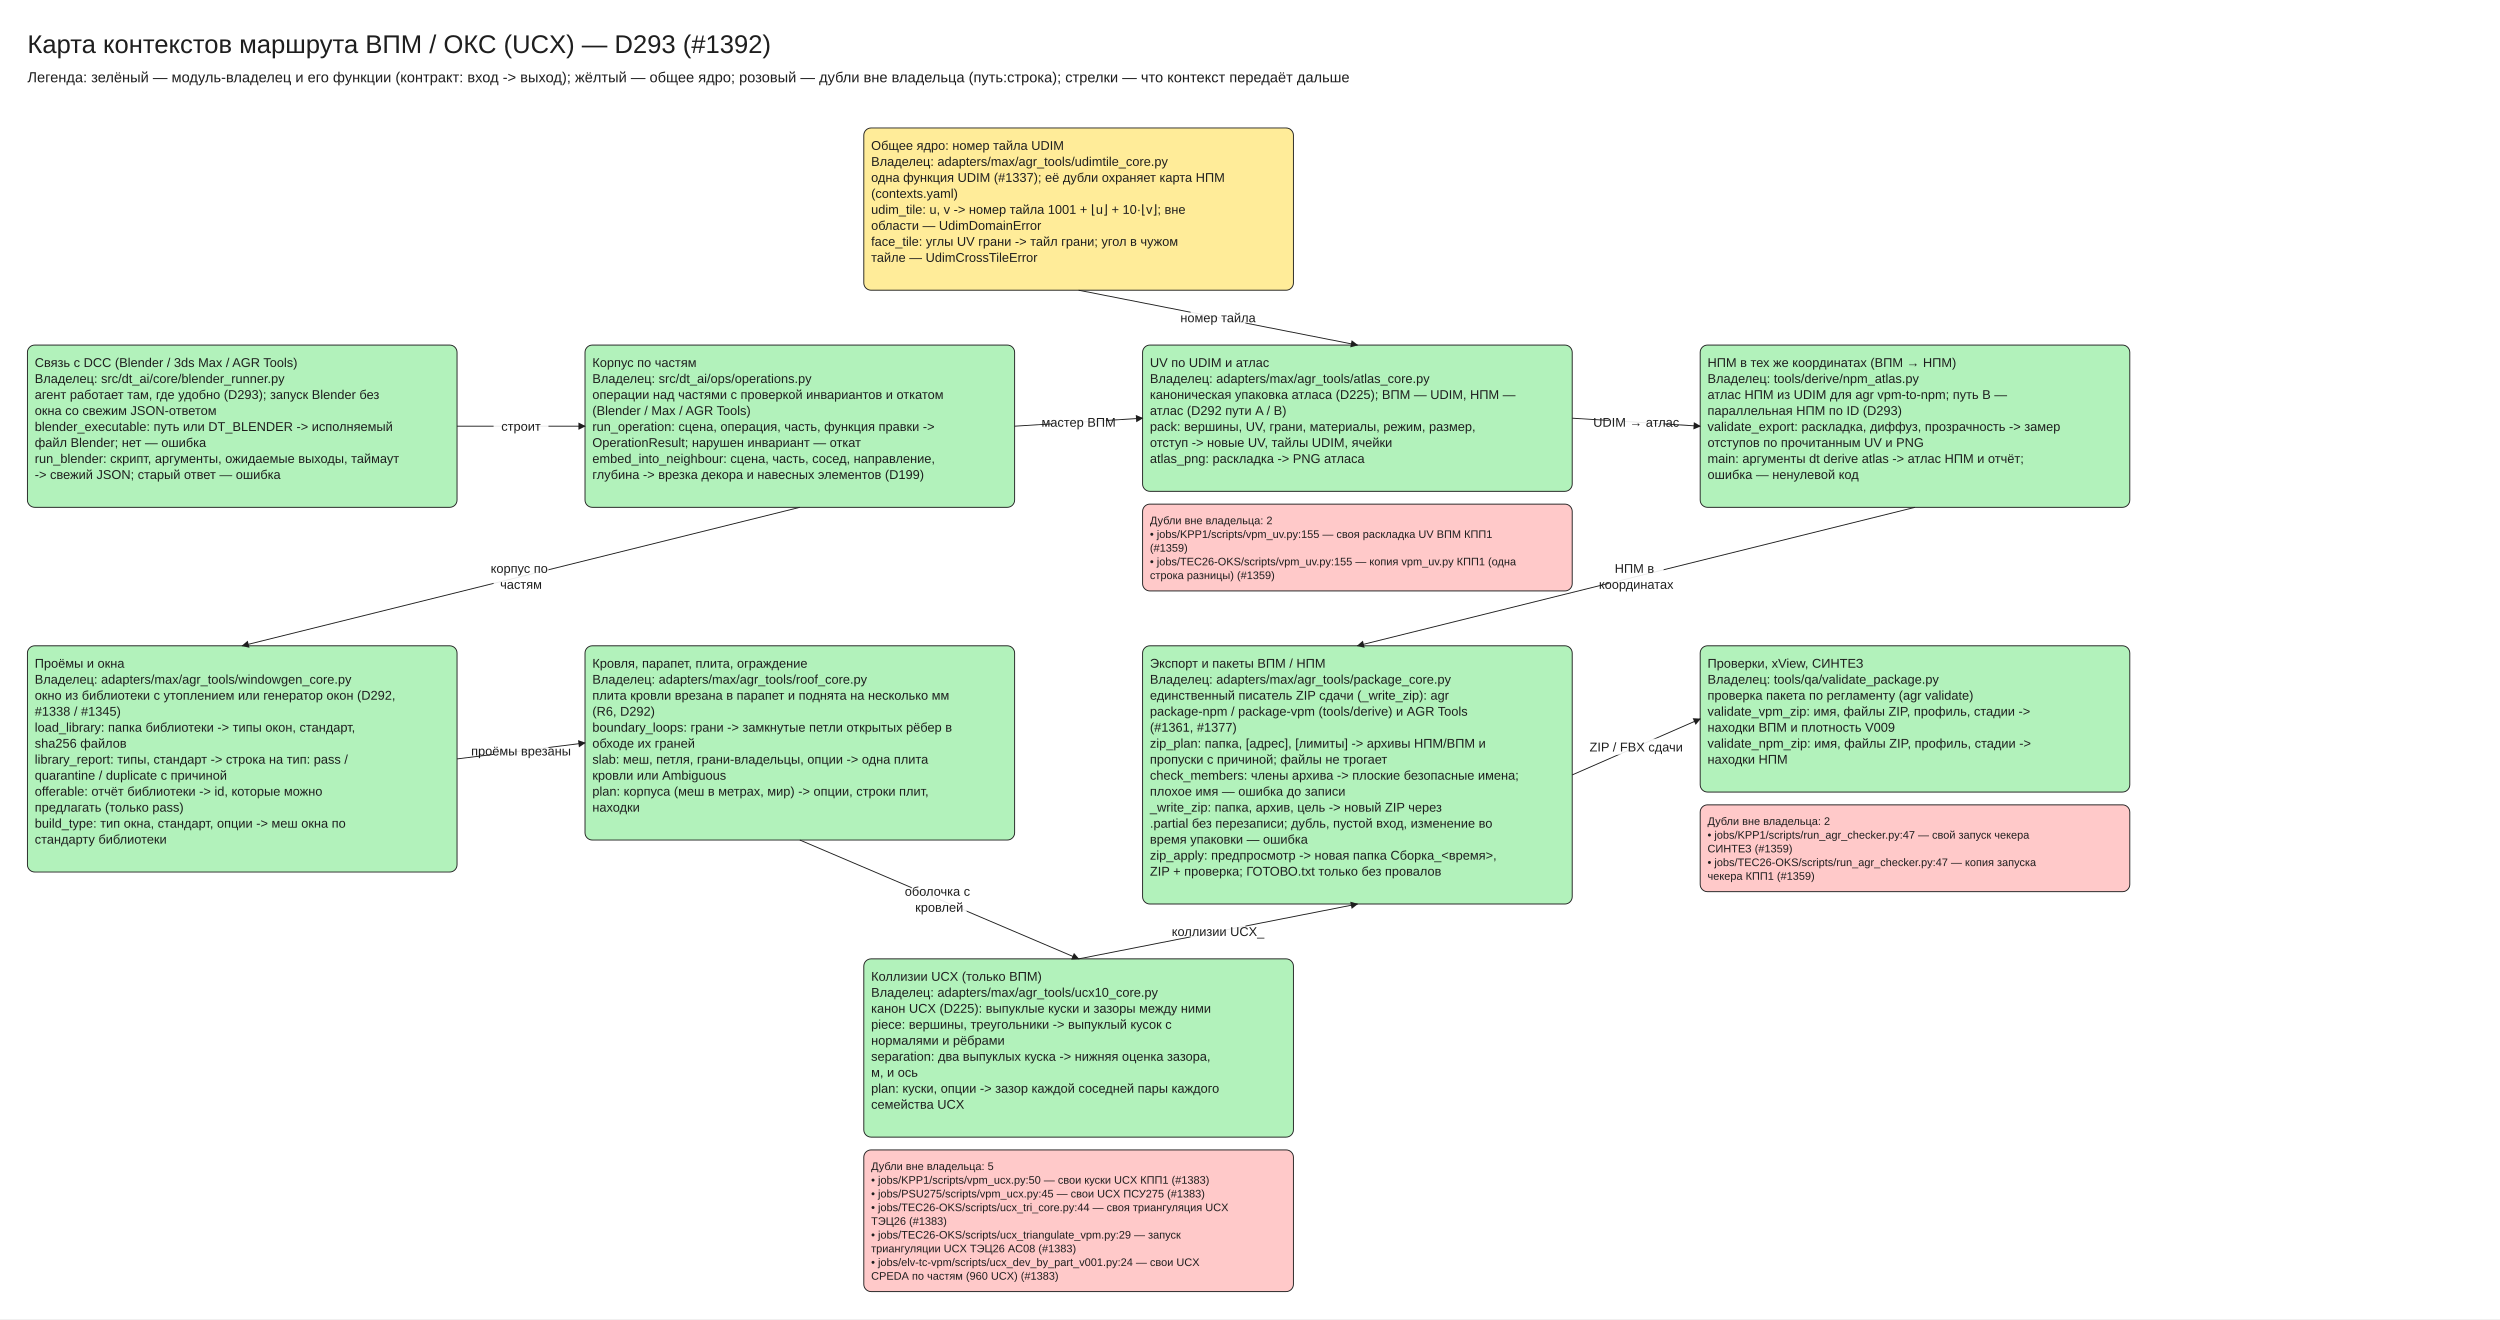
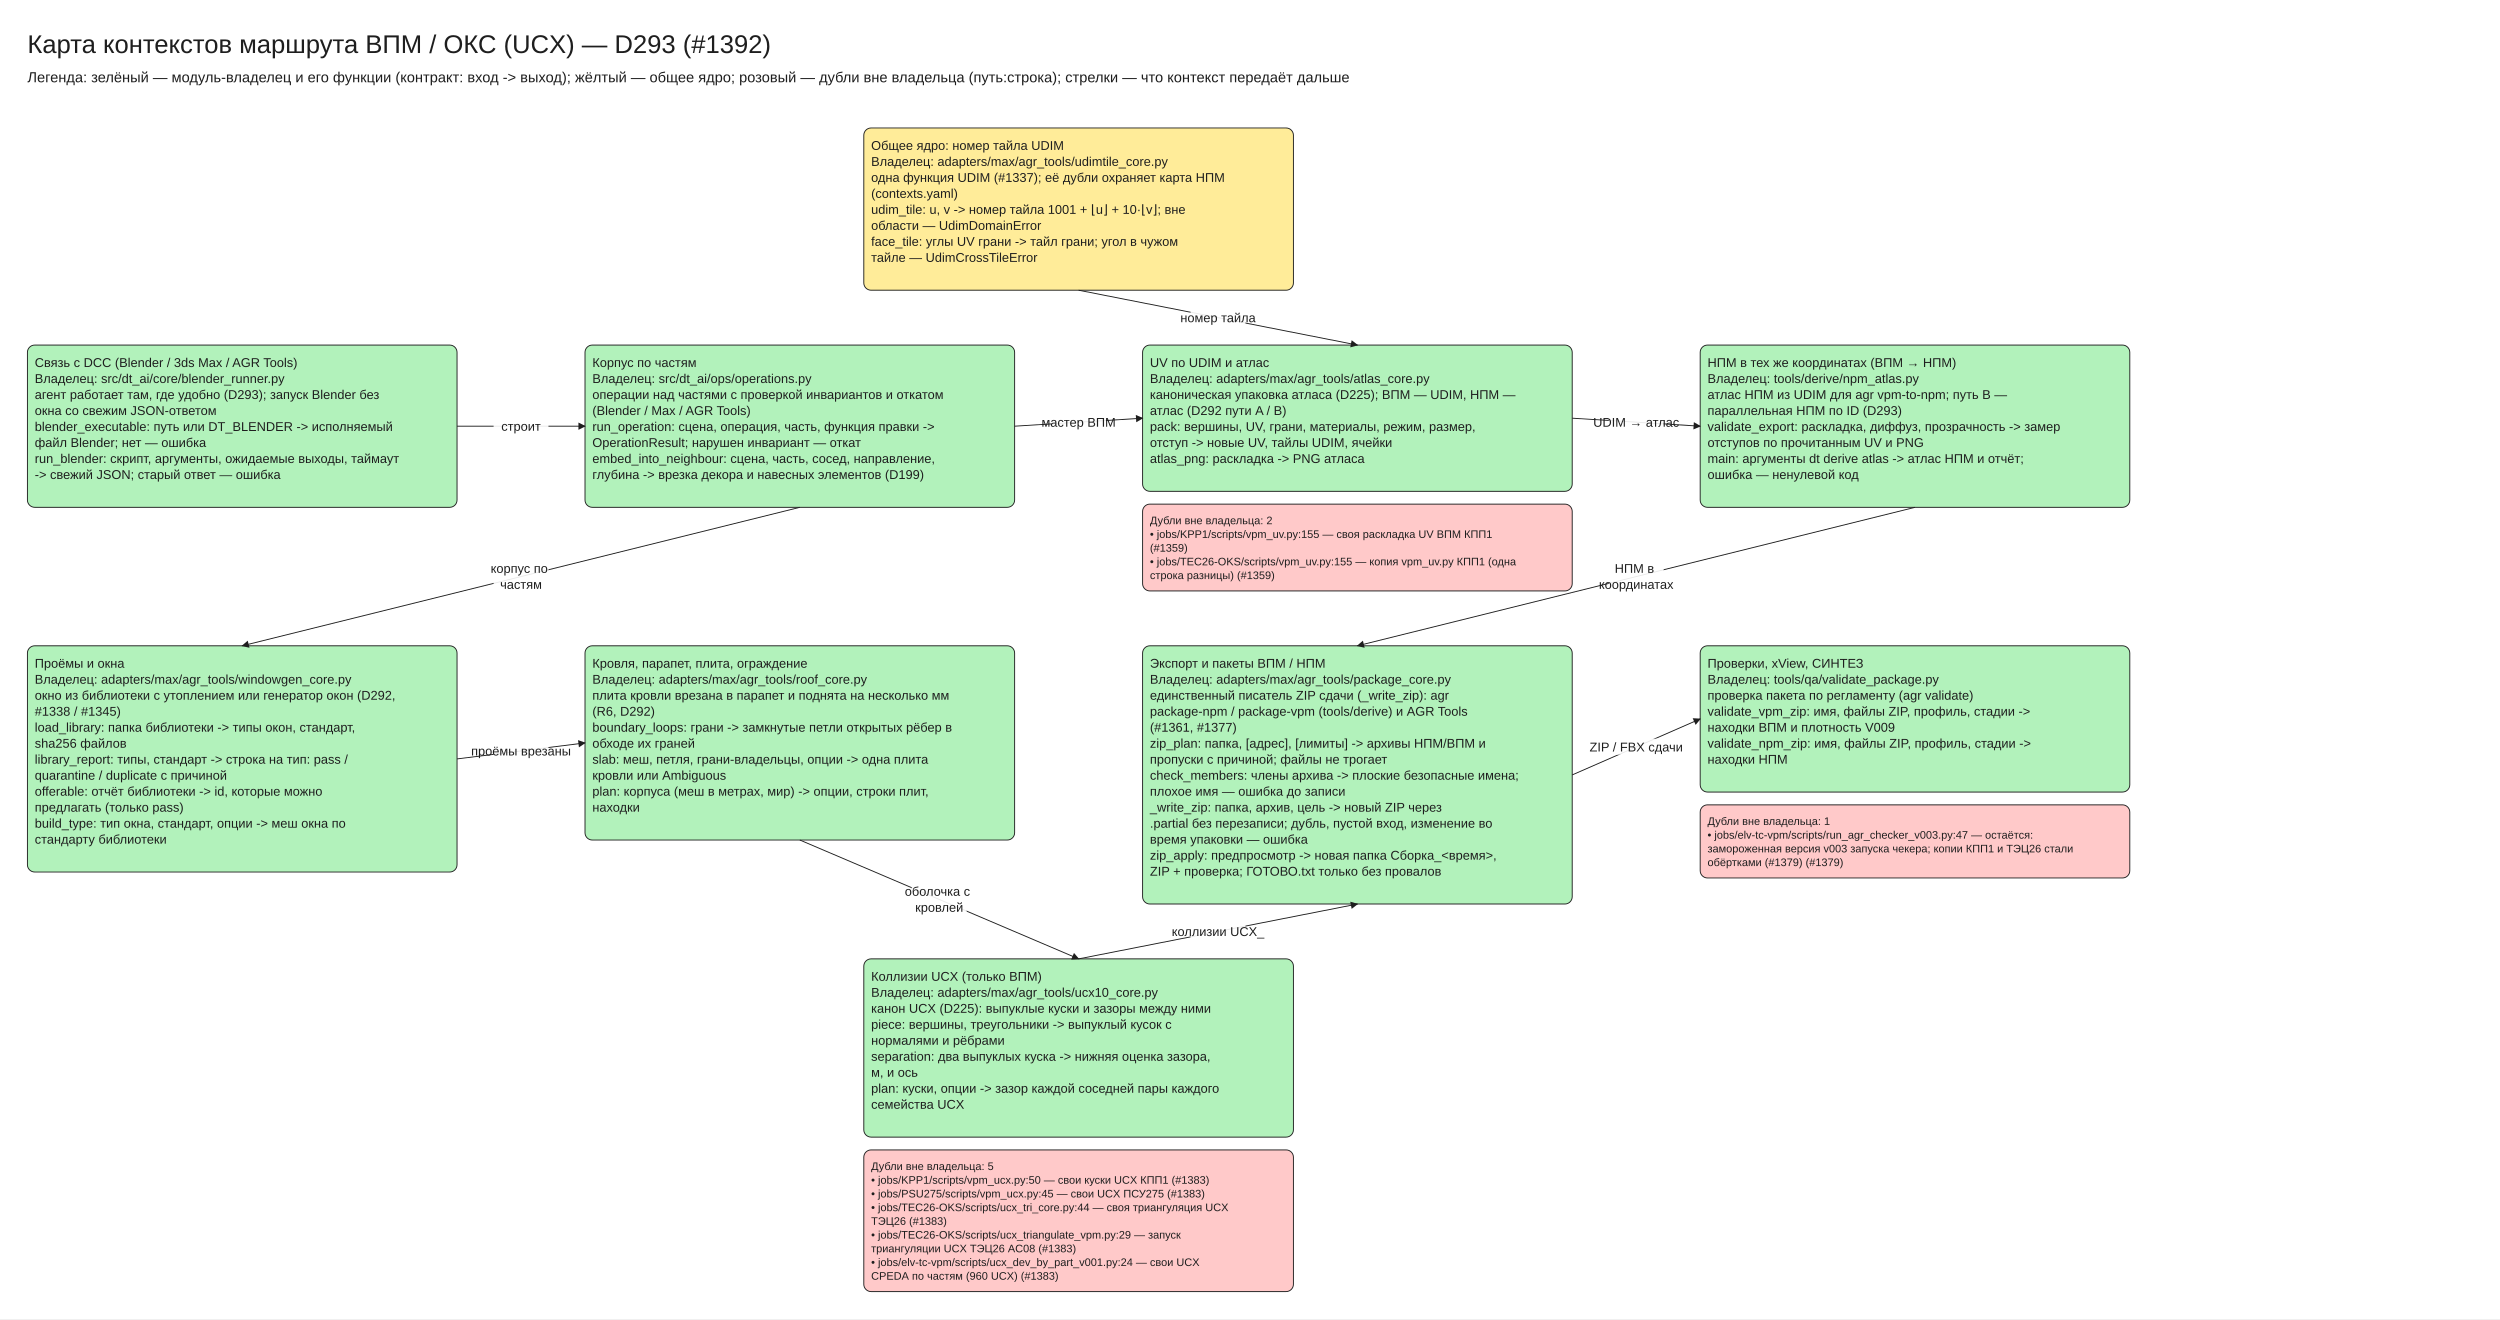
<svg xmlns="http://www.w3.org/2000/svg" viewBox="10 -30 2735 1443" width="2735" height="1443" font-family="Segoe UI, Arial, sans-serif">
  <defs>
    <marker id="arrow" viewBox="0 0 10 10" refX="9" refY="5" markerWidth="8" markerHeight="8" orient="auto-start-reverse">
      <path d="M0,0 L10,5 L0,10 z" fill="#1e1e1e" />
    </marker>
  </defs>
  <rect x="10" y="-30" width="2735" height="1443" fill="#ffffff" />
  <rect x="955.0" y="110" width="470" height="177.5" rx="8" fill="#ffec99" stroke="#1e1e1e" />
  <rect x="40" y="347.5" width="470" height="177.5" rx="8" fill="#b2f2bb" stroke="#1e1e1e" />
  <rect x="650" y="347.5" width="470" height="177.5" rx="8" fill="#b2f2bb" stroke="#1e1e1e" />
  <rect x="1260" y="347.5" width="470" height="160.0" rx="8" fill="#b2f2bb" stroke="#1e1e1e" />
  <rect x="1260" y="521.5" width="470" height="95.0" rx="8" fill="#ffc9c9" stroke="#1e1e1e" />
  <rect x="1870" y="347.5" width="470" height="177.5" rx="8" fill="#b2f2bb" stroke="#1e1e1e" />
  <rect x="40.0" y="676.5" width="470" height="247.5" rx="8" fill="#b2f2bb" stroke="#1e1e1e" />
  <rect x="650.0" y="676.5" width="470" height="212.5" rx="8" fill="#b2f2bb" stroke="#1e1e1e" />
  <rect x="1260.0" y="676.5" width="470" height="282.5" rx="8" fill="#b2f2bb" stroke="#1e1e1e" />
  <rect x="1870.0" y="676.5" width="470" height="160.0" rx="8" fill="#b2f2bb" stroke="#1e1e1e" />
-   <rect x="1870.0" y="850.5" width="470" height="95.0" rx="8" fill="#ffc9c9" stroke="#1e1e1e" />
+   <rect x="1870.0" y="850.5" width="470" height="80.0" rx="8" fill="#ffc9c9" stroke="#1e1e1e" />
  <rect x="955.0" y="1019.0" width="470" height="195.0" rx="8" fill="#b2f2bb" stroke="#1e1e1e" />
  <rect x="955.0" y="1228.0" width="470" height="155.0" rx="8" fill="#ffc9c9" stroke="#1e1e1e" />
  <line x1="510" y1="436.25" x2="650" y2="436.25" stroke="#1e1e1e" marker-end="url(#arrow)" />
  <line x1="885.0" y1="525.0" x2="275.0" y2="676.5" stroke="#1e1e1e" marker-end="url(#arrow)" />
  <line x1="510.0" y1="800.25" x2="650.0" y2="782.75" stroke="#1e1e1e" marker-end="url(#arrow)" />
  <line x1="885.0" y1="889.0" x2="1190.0" y2="1019.0" stroke="#1e1e1e" marker-end="url(#arrow)" />
  <line x1="1120" y1="436.25" x2="1260" y2="427.5" stroke="#1e1e1e" marker-end="url(#arrow)" />
  <line x1="1190.0" y1="287.5" x2="1495.0" y2="347.5" stroke="#1e1e1e" marker-end="url(#arrow)" />
  <line x1="1730" y1="427.5" x2="1870" y2="436.25" stroke="#1e1e1e" marker-end="url(#arrow)" />
  <line x1="2105.0" y1="525.0" x2="1495.0" y2="676.5" stroke="#1e1e1e" marker-end="url(#arrow)" />
  <line x1="1190.0" y1="1019.0" x2="1495.0" y2="959.0" stroke="#1e1e1e" marker-end="url(#arrow)" />
  <line x1="1730.0" y1="817.75" x2="1870.0" y2="756.5" stroke="#1e1e1e" marker-end="url(#arrow)" />
  <text x="40" y="0" font-size="28" text-anchor="start" fill="#1e1e1e">
    <tspan x="40" dy="28">Карта контекстов маршрута ВПМ / ОКС (UCX) — D293 (#1392)</tspan>
  </text>
  <text x="40" y="44" font-size="16" text-anchor="start" fill="#1e1e1e">
    <tspan x="40" dy="16">Легенда: зелёный — модуль-владелец и его функции (контракт: вход -&gt; выход); жёлтый — общее ядро; розовый — дубли вне владельца (путь:строка); стрелки — что контекст передаёт дальше</tspan>
  </text>
  <text x="963.0" y="120.0" font-size="14" text-anchor="start" fill="#1e1e1e">
    <tspan x="963.0" dy="14">Общее ядро: номер тайла UDIM</tspan>
    <tspan x="963.0" dy="17.5">Владелец: adapters/max/agr_tools/udimtile_core.py</tspan>
    <tspan x="963.0" dy="17.5">одна функция UDIM (#1337); её дубли охраняет карта НПМ</tspan>
    <tspan x="963.0" dy="17.5">(contexts.yaml)</tspan>
    <tspan x="963.0" dy="17.5" />
    <tspan x="963.0" dy="17.5">udim_tile: u, v -&gt; номер тайла 1001 + ⌊u⌋ + 10·⌊v⌋; вне</tspan>
    <tspan x="963.0" dy="17.5">области — UdimDomainError</tspan>
    <tspan x="963.0" dy="17.5">face_tile: углы UV грани -&gt; тайл грани; угол в чужом</tspan>
    <tspan x="963.0" dy="17.5">тайле — UdimCrossTileError</tspan>
  </text>
  <text x="48" y="357.5" font-size="14" text-anchor="start" fill="#1e1e1e">
    <tspan x="48" dy="14">Связь с DCC (Blender / 3ds Max / AGR Tools)</tspan>
    <tspan x="48" dy="17.5">Владелец: src/dt_ai/core/blender_runner.py</tspan>
    <tspan x="48" dy="17.5">агент работает там, где удобно (D293); запуск Blender без</tspan>
    <tspan x="48" dy="17.5">окна со свежим JSON-ответом</tspan>
    <tspan x="48" dy="17.5" />
    <tspan x="48" dy="17.5">blender_executable: путь или DT_BLENDER -&gt; исполняемый</tspan>
    <tspan x="48" dy="17.5">файл Blender; нет — ошибка</tspan>
    <tspan x="48" dy="17.5">run_blender: скрипт, аргументы, ожидаемые выходы, таймаут</tspan>
    <tspan x="48" dy="17.5">-&gt; свежий JSON; старый ответ — ошибка</tspan>
  </text>
  <text x="658" y="357.5" font-size="14" text-anchor="start" fill="#1e1e1e">
    <tspan x="658" dy="14">Корпус по частям</tspan>
    <tspan x="658" dy="17.5">Владелец: src/dt_ai/ops/operations.py</tspan>
    <tspan x="658" dy="17.5">операции над частями с проверкой инвариантов и откатом</tspan>
    <tspan x="658" dy="17.5">(Blender / Max / AGR Tools)</tspan>
    <tspan x="658" dy="17.5" />
    <tspan x="658" dy="17.5">run_operation: сцена, операция, часть, функция правки -&gt;</tspan>
    <tspan x="658" dy="17.5">OperationResult; нарушен инвариант — откат</tspan>
    <tspan x="658" dy="17.5">embed_into_neighbour: сцена, часть, сосед, направление,</tspan>
    <tspan x="658" dy="17.5">глубина -&gt; врезка декора и навесных элементов (D199)</tspan>
  </text>
  <text x="1268" y="357.5" font-size="14" text-anchor="start" fill="#1e1e1e">
    <tspan x="1268" dy="14">UV по UDIM и атлас</tspan>
    <tspan x="1268" dy="17.5">Владелец: adapters/max/agr_tools/atlas_core.py</tspan>
    <tspan x="1268" dy="17.5">каноническая упаковка атласа (D225); ВПМ — UDIM, НПМ —</tspan>
    <tspan x="1268" dy="17.5">атлас (D292 пути A / B)</tspan>
    <tspan x="1268" dy="17.5" />
    <tspan x="1268" dy="17.5">pack: вершины, UV, грани, материалы, режим, размер,</tspan>
    <tspan x="1268" dy="17.5">отступ -&gt; новые UV, тайлы UDIM, ячейки</tspan>
    <tspan x="1268" dy="17.5">atlas_png: раскладка -&gt; PNG атласа</tspan>
  </text>
  <text x="1268" y="531.5" font-size="12" text-anchor="start" fill="#1e1e1e">
    <tspan x="1268" dy="12">Дубли вне владельца: 2</tspan>
    <tspan x="1268" dy="15.0">• jobs/KPP1/scripts/vpm_uv.py:155 — своя раскладка UV ВПМ КПП1</tspan>
    <tspan x="1268" dy="15.0">(#1359)</tspan>
    <tspan x="1268" dy="15.0">• jobs/TEC26-OKS/scripts/vpm_uv.py:155 — копия vpm_uv.py КПП1 (одна</tspan>
    <tspan x="1268" dy="15.0">строка разницы) (#1359)</tspan>
  </text>
  <text x="1878" y="357.5" font-size="14" text-anchor="start" fill="#1e1e1e">
    <tspan x="1878" dy="14">НПМ в тех же координатах (ВПМ → НПМ)</tspan>
    <tspan x="1878" dy="17.5">Владелец: tools/derive/npm_atlas.py</tspan>
    <tspan x="1878" dy="17.5">атлас НПМ из UDIM для agr vpm-to-npm; путь B —</tspan>
    <tspan x="1878" dy="17.5">параллельная НПМ по ID (D293)</tspan>
    <tspan x="1878" dy="17.5" />
    <tspan x="1878" dy="17.5">validate_export: раскладка, диффуз, прозрачность -&gt; замер</tspan>
    <tspan x="1878" dy="17.5">отступов по прочитанным UV и PNG</tspan>
    <tspan x="1878" dy="17.5">main: аргументы dt derive atlas -&gt; атлас НПМ и отчёт;</tspan>
    <tspan x="1878" dy="17.5">ошибка — ненулевой код</tspan>
  </text>
  <text x="48.0" y="686.5" font-size="14" text-anchor="start" fill="#1e1e1e">
    <tspan x="48.0" dy="14">Проёмы и окна</tspan>
    <tspan x="48.0" dy="17.5">Владелец: adapters/max/agr_tools/windowgen_core.py</tspan>
    <tspan x="48.0" dy="17.5">окно из библиотеки с утоплением или генератор окон (D292,</tspan>
    <tspan x="48.0" dy="17.5">#1338 / #1345)</tspan>
    <tspan x="48.0" dy="17.5" />
    <tspan x="48.0" dy="17.5">load_library: папка библиотеки -&gt; типы окон, стандарт,</tspan>
    <tspan x="48.0" dy="17.5">sha256 файлов</tspan>
    <tspan x="48.0" dy="17.5">library_report: типы, стандарт -&gt; строка на тип: pass /</tspan>
    <tspan x="48.0" dy="17.5">quarantine / duplicate с причиной</tspan>
    <tspan x="48.0" dy="17.5">offerable: отчёт библиотеки -&gt; id, которые можно</tspan>
    <tspan x="48.0" dy="17.5">предлагать (только pass)</tspan>
    <tspan x="48.0" dy="17.5">build_type: тип окна, стандарт, опции -&gt; меш окна по</tspan>
    <tspan x="48.0" dy="17.5">стандарту библиотеки</tspan>
  </text>
  <text x="658.0" y="686.5" font-size="14" text-anchor="start" fill="#1e1e1e">
    <tspan x="658.0" dy="14">Кровля, парапет, плита, ограждение</tspan>
    <tspan x="658.0" dy="17.5">Владелец: adapters/max/agr_tools/roof_core.py</tspan>
    <tspan x="658.0" dy="17.5">плита кровли врезана в парапет и поднята на несколько мм</tspan>
    <tspan x="658.0" dy="17.5">(R6, D292)</tspan>
    <tspan x="658.0" dy="17.5" />
    <tspan x="658.0" dy="17.5">boundary_loops: грани -&gt; замкнутые петли открытых рёбер в</tspan>
    <tspan x="658.0" dy="17.5">обходе их граней</tspan>
    <tspan x="658.0" dy="17.5">slab: меш, петля, грани-владельцы, опции -&gt; одна плита</tspan>
    <tspan x="658.0" dy="17.5">кровли или Ambiguous</tspan>
    <tspan x="658.0" dy="17.5">plan: корпуса (меш в метрах, мир) -&gt; опции, строки плит,</tspan>
    <tspan x="658.0" dy="17.5">находки</tspan>
  </text>
  <text x="1268.0" y="686.5" font-size="14" text-anchor="start" fill="#1e1e1e">
    <tspan x="1268.0" dy="14">Экспорт и пакеты ВПМ / НПМ</tspan>
    <tspan x="1268.0" dy="17.5">Владелец: adapters/max/agr_tools/package_core.py</tspan>
    <tspan x="1268.0" dy="17.5">единственный писатель ZIP сдачи (_write_zip): agr</tspan>
    <tspan x="1268.0" dy="17.5">package-npm / package-vpm (tools/derive) и AGR Tools</tspan>
    <tspan x="1268.0" dy="17.5">(#1361, #1377)</tspan>
    <tspan x="1268.0" dy="17.5" />
    <tspan x="1268.0" dy="17.5">zip_plan: папка, [адрес], [лимиты] -&gt; архивы НПМ/ВПМ и</tspan>
    <tspan x="1268.0" dy="17.5">пропуски с причиной; файлы не трогает</tspan>
    <tspan x="1268.0" dy="17.5">check_members: члены архива -&gt; плоские безопасные имена;</tspan>
    <tspan x="1268.0" dy="17.5">плохое имя — ошибка до записи</tspan>
    <tspan x="1268.0" dy="17.5">_write_zip: папка, архив, цель -&gt; новый ZIP через</tspan>
    <tspan x="1268.0" dy="17.5">.partial без перезаписи; дубль, пустой вход, изменение во</tspan>
    <tspan x="1268.0" dy="17.5">время упаковки — ошибка</tspan>
    <tspan x="1268.0" dy="17.5">zip_apply: предпросмотр -&gt; новая папка Сборка_&lt;время&gt;,</tspan>
    <tspan x="1268.0" dy="17.5">ZIP + проверка; ГОТОВО.txt только без провалов</tspan>
  </text>
  <text x="1878.0" y="686.5" font-size="14" text-anchor="start" fill="#1e1e1e">
    <tspan x="1878.0" dy="14">Проверки, xView, СИНТЕЗ</tspan>
    <tspan x="1878.0" dy="17.5">Владелец: tools/qa/validate_package.py</tspan>
    <tspan x="1878.0" dy="17.5">проверка пакета по регламенту (agr validate)</tspan>
    <tspan x="1878.0" dy="17.5" />
    <tspan x="1878.0" dy="17.5">validate_vpm_zip: имя, файлы ZIP, профиль, стадии -&gt;</tspan>
    <tspan x="1878.0" dy="17.5">находки ВПМ и плотность V009</tspan>
    <tspan x="1878.0" dy="17.5">validate_npm_zip: имя, файлы ZIP, профиль, стадии -&gt;</tspan>
    <tspan x="1878.0" dy="17.5">находки НПМ</tspan>
  </text>
  <text x="1878.0" y="860.5" font-size="12" text-anchor="start" fill="#1e1e1e">
-     <tspan x="1878.0" dy="12">Дубли вне владельца: 2</tspan>
-     <tspan x="1878.0" dy="15.0">• jobs/KPP1/scripts/run_agr_checker.py:47 — свой запуск чекера</tspan>
-     <tspan x="1878.0" dy="15.0">СИНТЕЗ (#1359)</tspan>
-     <tspan x="1878.0" dy="15.0">• jobs/TEC26-OKS/scripts/run_agr_checker.py:47 — копия запуска</tspan>
-     <tspan x="1878.0" dy="15.0">чекера КПП1 (#1359)</tspan>
+     <tspan x="1878.0" dy="12">Дубли вне владельца: 1</tspan>
+     <tspan x="1878.0" dy="15.0">• jobs/elv-tc-vpm/scripts/run_agr_checker_v003.py:47 — остаётся:</tspan>
+     <tspan x="1878.0" dy="15.0">замороженная версия v003 запуска чекера; копии КПП1 и ТЭЦ26 стали</tspan>
+     <tspan x="1878.0" dy="15.0">обёртками (#1379) (#1379)</tspan>
  </text>
  <text x="963.0" y="1029.0" font-size="14" text-anchor="start" fill="#1e1e1e">
    <tspan x="963.0" dy="14">Коллизии UCX (только ВПМ)</tspan>
    <tspan x="963.0" dy="17.5">Владелец: adapters/max/agr_tools/ucx10_core.py</tspan>
    <tspan x="963.0" dy="17.5">канон UCX (D225): выпуклые куски и зазоры между ними</tspan>
    <tspan x="963.0" dy="17.5" />
    <tspan x="963.0" dy="17.5">piece: вершины, треугольники -&gt; выпуклый кусок с</tspan>
    <tspan x="963.0" dy="17.5">нормалями и рёбрами</tspan>
    <tspan x="963.0" dy="17.5">separation: два выпуклых куска -&gt; нижняя оценка зазора,</tspan>
    <tspan x="963.0" dy="17.5">м, и ось</tspan>
    <tspan x="963.0" dy="17.5">plan: куски, опции -&gt; зазор каждой соседней пары каждого</tspan>
    <tspan x="963.0" dy="17.5">семейства UCX</tspan>
  </text>
  <text x="963.0" y="1238.0" font-size="12" text-anchor="start" fill="#1e1e1e">
    <tspan x="963.0" dy="12">Дубли вне владельца: 5</tspan>
    <tspan x="963.0" dy="15.0">• jobs/KPP1/scripts/vpm_ucx.py:50 — свои куски UCX КПП1 (#1383)</tspan>
    <tspan x="963.0" dy="15.0">• jobs/PSU275/scripts/vpm_ucx.py:45 — свои UCX ПСУ275 (#1383)</tspan>
    <tspan x="963.0" dy="15.0">• jobs/TEC26-OKS/scripts/ucx_tri_core.py:44 — своя триангуляция UCX</tspan>
    <tspan x="963.0" dy="15.0">ТЭЦ26 (#1383)</tspan>
    <tspan x="963.0" dy="15.0">• jobs/TEC26-OKS/scripts/ucx_triangulate_vpm.py:29 — запуск</tspan>
    <tspan x="963.0" dy="15.0">триангуляции UCX ТЭЦ26 AC08 (#1383)</tspan>
    <tspan x="963.0" dy="15.0">• jobs/elv-tc-vpm/scripts/ucx_dev_by_part_v001.py:24 — свои UCX</tspan>
    <tspan x="963.0" dy="15.0">СРЕDА по частям (960 UCX) (#1383)</tspan>
  </text>
  <rect x="550.0" y="427.25" width="60" height="17.5" fill="#ffffff" opacity="0.9" />
  <text x="580.0" y="427.25" font-size="14" text-anchor="middle" fill="#1e1e1e">
    <tspan x="580.0" dy="14">строит</tspan>
  </text>
  <rect x="550.0" y="582.75" width="60" height="35.0" fill="#ffffff" opacity="0.9" />
  <text x="580.0" y="582.75" font-size="14" text-anchor="middle" fill="#1e1e1e">
    <tspan x="580.0" dy="14">корпус по</tspan>
    <tspan x="580.0" dy="17.5">частям</tspan>
  </text>
  <rect x="550.0" y="782.5" width="60" height="17.5" fill="#ffffff" opacity="0.9" />
  <text x="580.0" y="782.5" font-size="14" text-anchor="middle" fill="#1e1e1e">
    <tspan x="580.0" dy="14">проёмы врезаны</tspan>
  </text>
  <rect x="1007.5" y="936.0" width="60" height="35.0" fill="#ffffff" opacity="0.9" />
  <text x="1037.5" y="936.0" font-size="14" text-anchor="middle" fill="#1e1e1e">
    <tspan x="1037.5" dy="14">оболочка с</tspan>
    <tspan x="1037.5" dy="17.5">кровлей</tspan>
  </text>
  <rect x="1160.0" y="422.88" width="60" height="17.5" fill="#ffffff" opacity="0.9" />
  <text x="1190.0" y="422.88" font-size="14" text-anchor="middle" fill="#1e1e1e">
    <tspan x="1190.0" dy="14">мастер ВПМ</tspan>
  </text>
  <rect x="1312.5" y="308.5" width="60" height="17.5" fill="#ffffff" opacity="0.9" />
  <text x="1342.5" y="308.5" font-size="14" text-anchor="middle" fill="#1e1e1e">
    <tspan x="1342.5" dy="14">номер тайла</tspan>
  </text>
  <rect x="1770.0" y="422.88" width="60" height="17.5" fill="#ffffff" opacity="0.9" />
  <text x="1800.0" y="422.88" font-size="14" text-anchor="middle" fill="#1e1e1e">
    <tspan x="1800.0" dy="14">UDIM → атлас</tspan>
  </text>
  <rect x="1770.0" y="582.75" width="60" height="35.0" fill="#ffffff" opacity="0.9" />
  <text x="1800.0" y="582.75" font-size="14" text-anchor="middle" fill="#1e1e1e">
    <tspan x="1800.0" dy="14">НПМ в</tspan>
    <tspan x="1800.0" dy="17.5">координатах</tspan>
  </text>
  <rect x="1312.5" y="980.0" width="60" height="17.5" fill="#ffffff" opacity="0.9" />
  <text x="1342.5" y="980.0" font-size="14" text-anchor="middle" fill="#1e1e1e">
    <tspan x="1342.5" dy="14">коллизии UCX_</tspan>
  </text>
  <rect x="1770.0" y="778.12" width="60" height="17.5" fill="#ffffff" opacity="0.9" />
  <text x="1800.0" y="778.12" font-size="14" text-anchor="middle" fill="#1e1e1e">
    <tspan x="1800.0" dy="14">ZIP / FBX сдачи</tspan>
  </text>
</svg>
